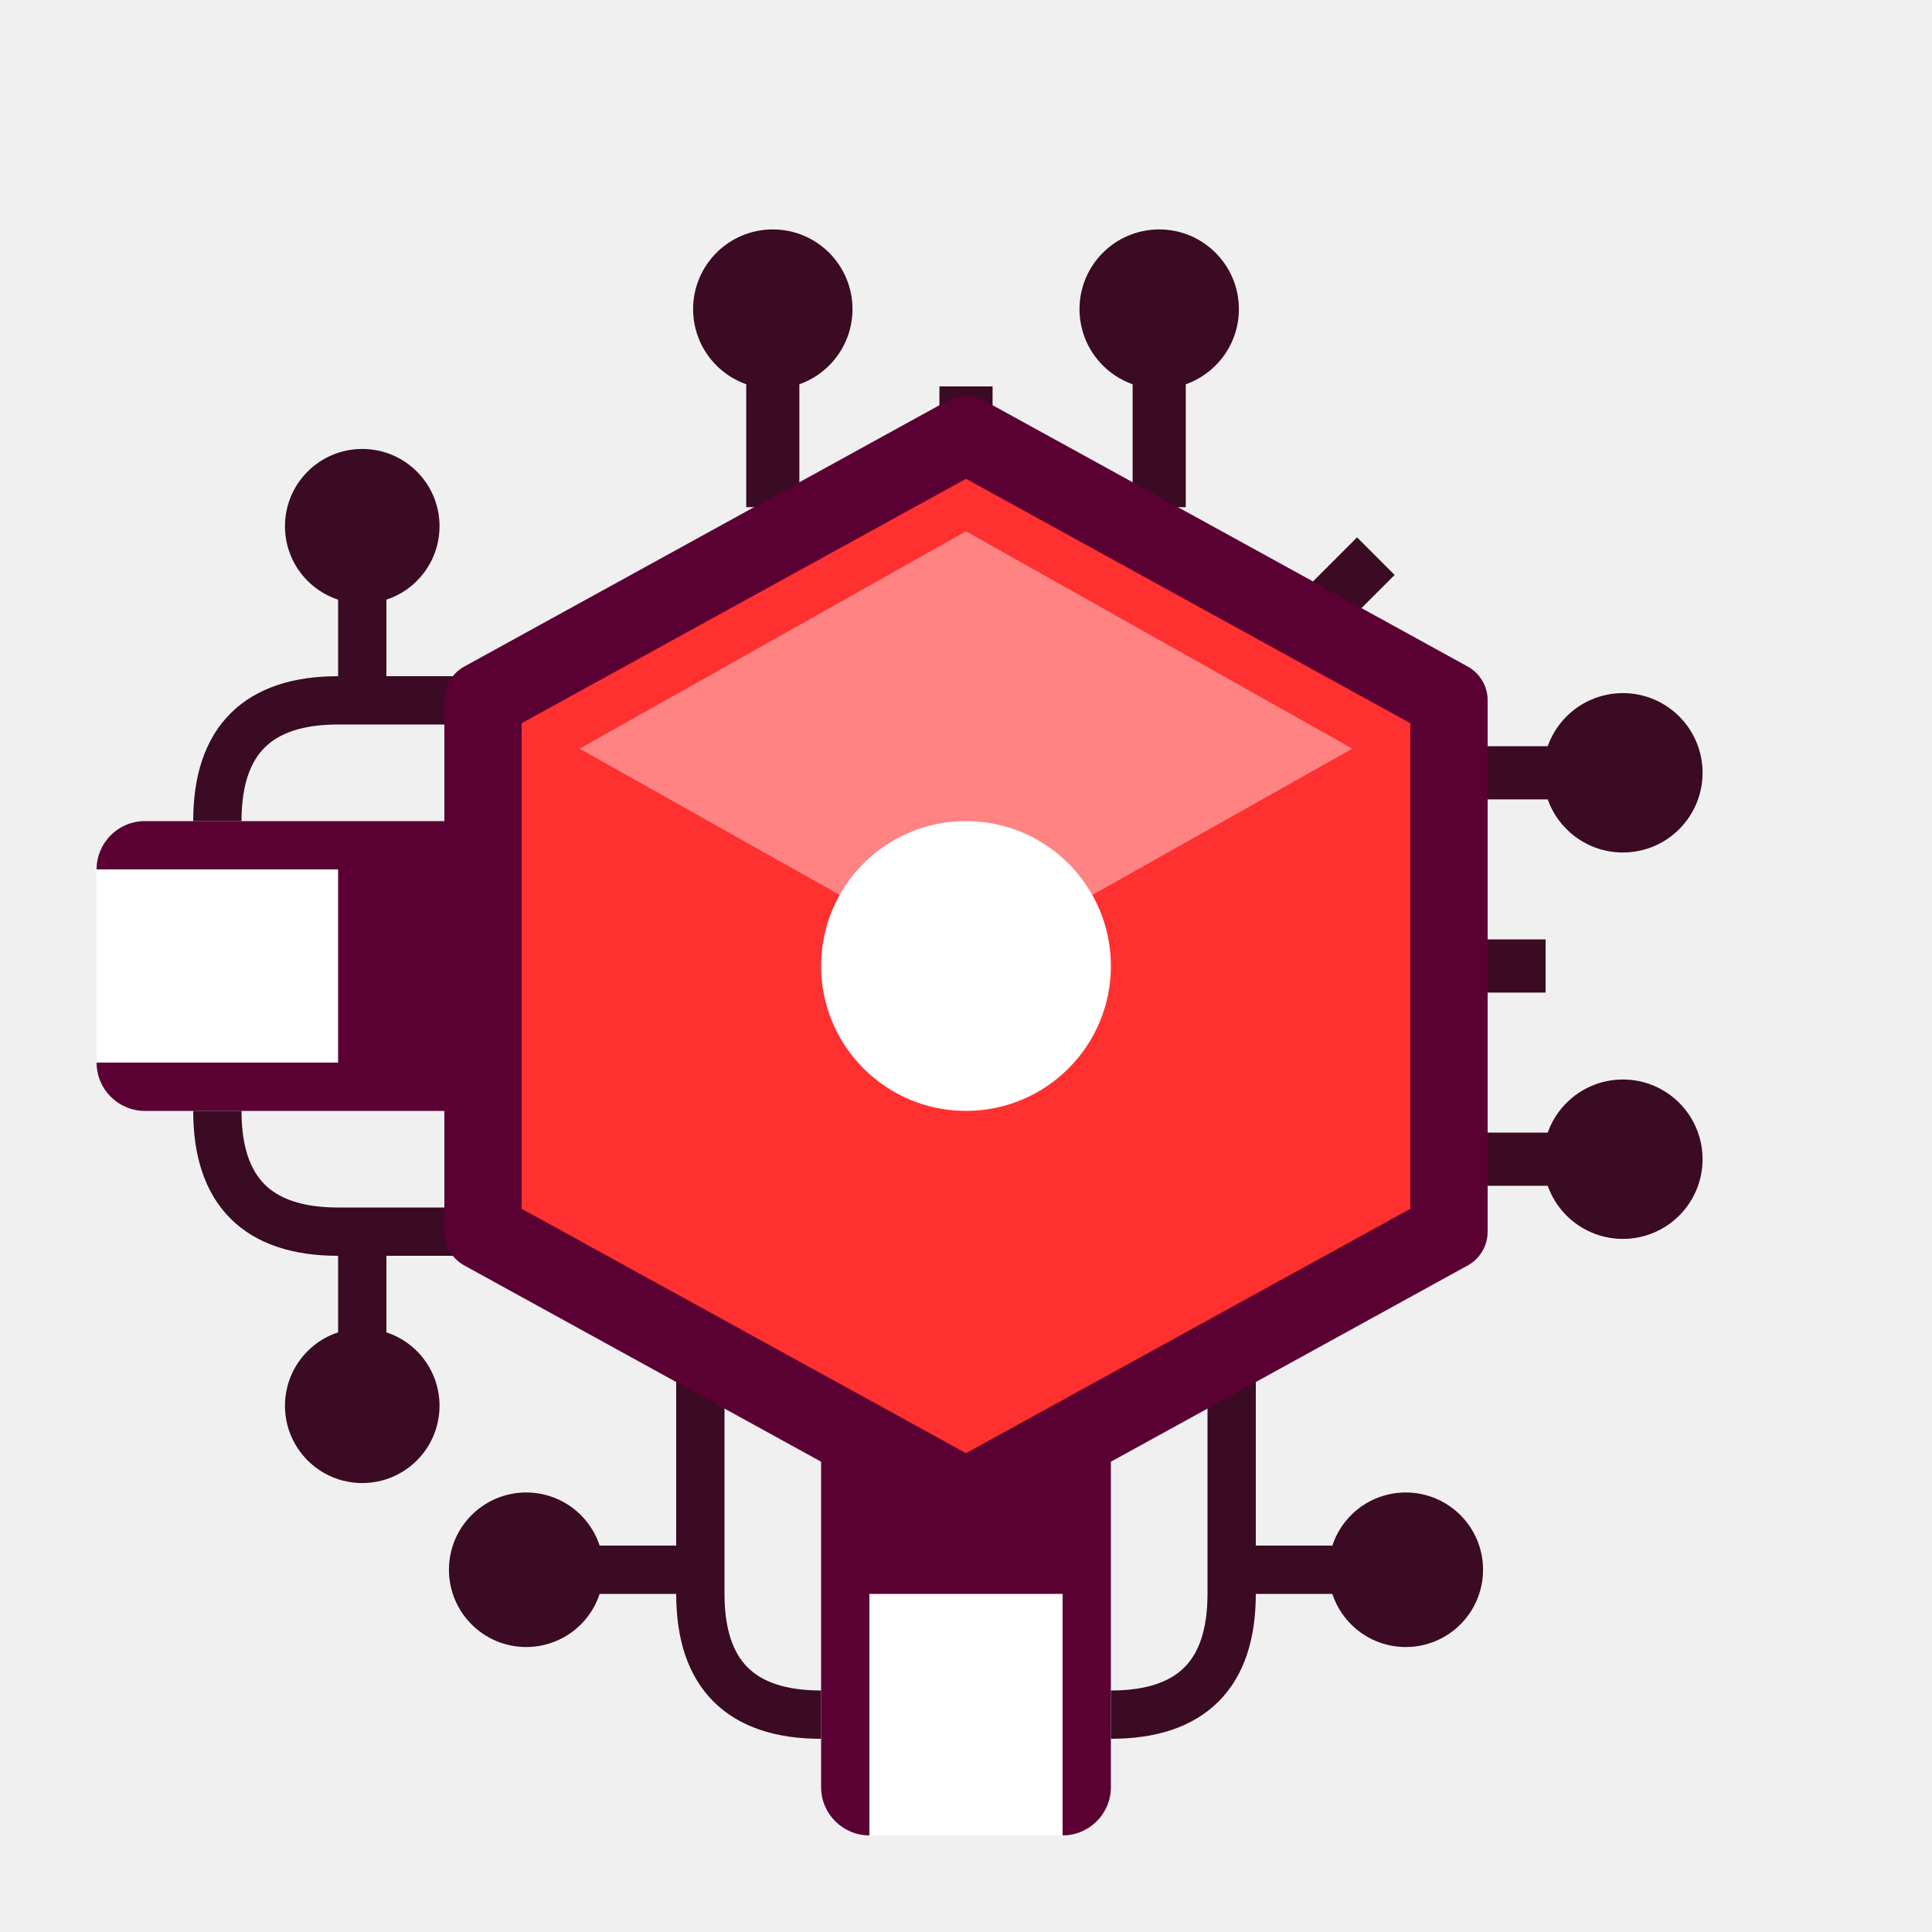
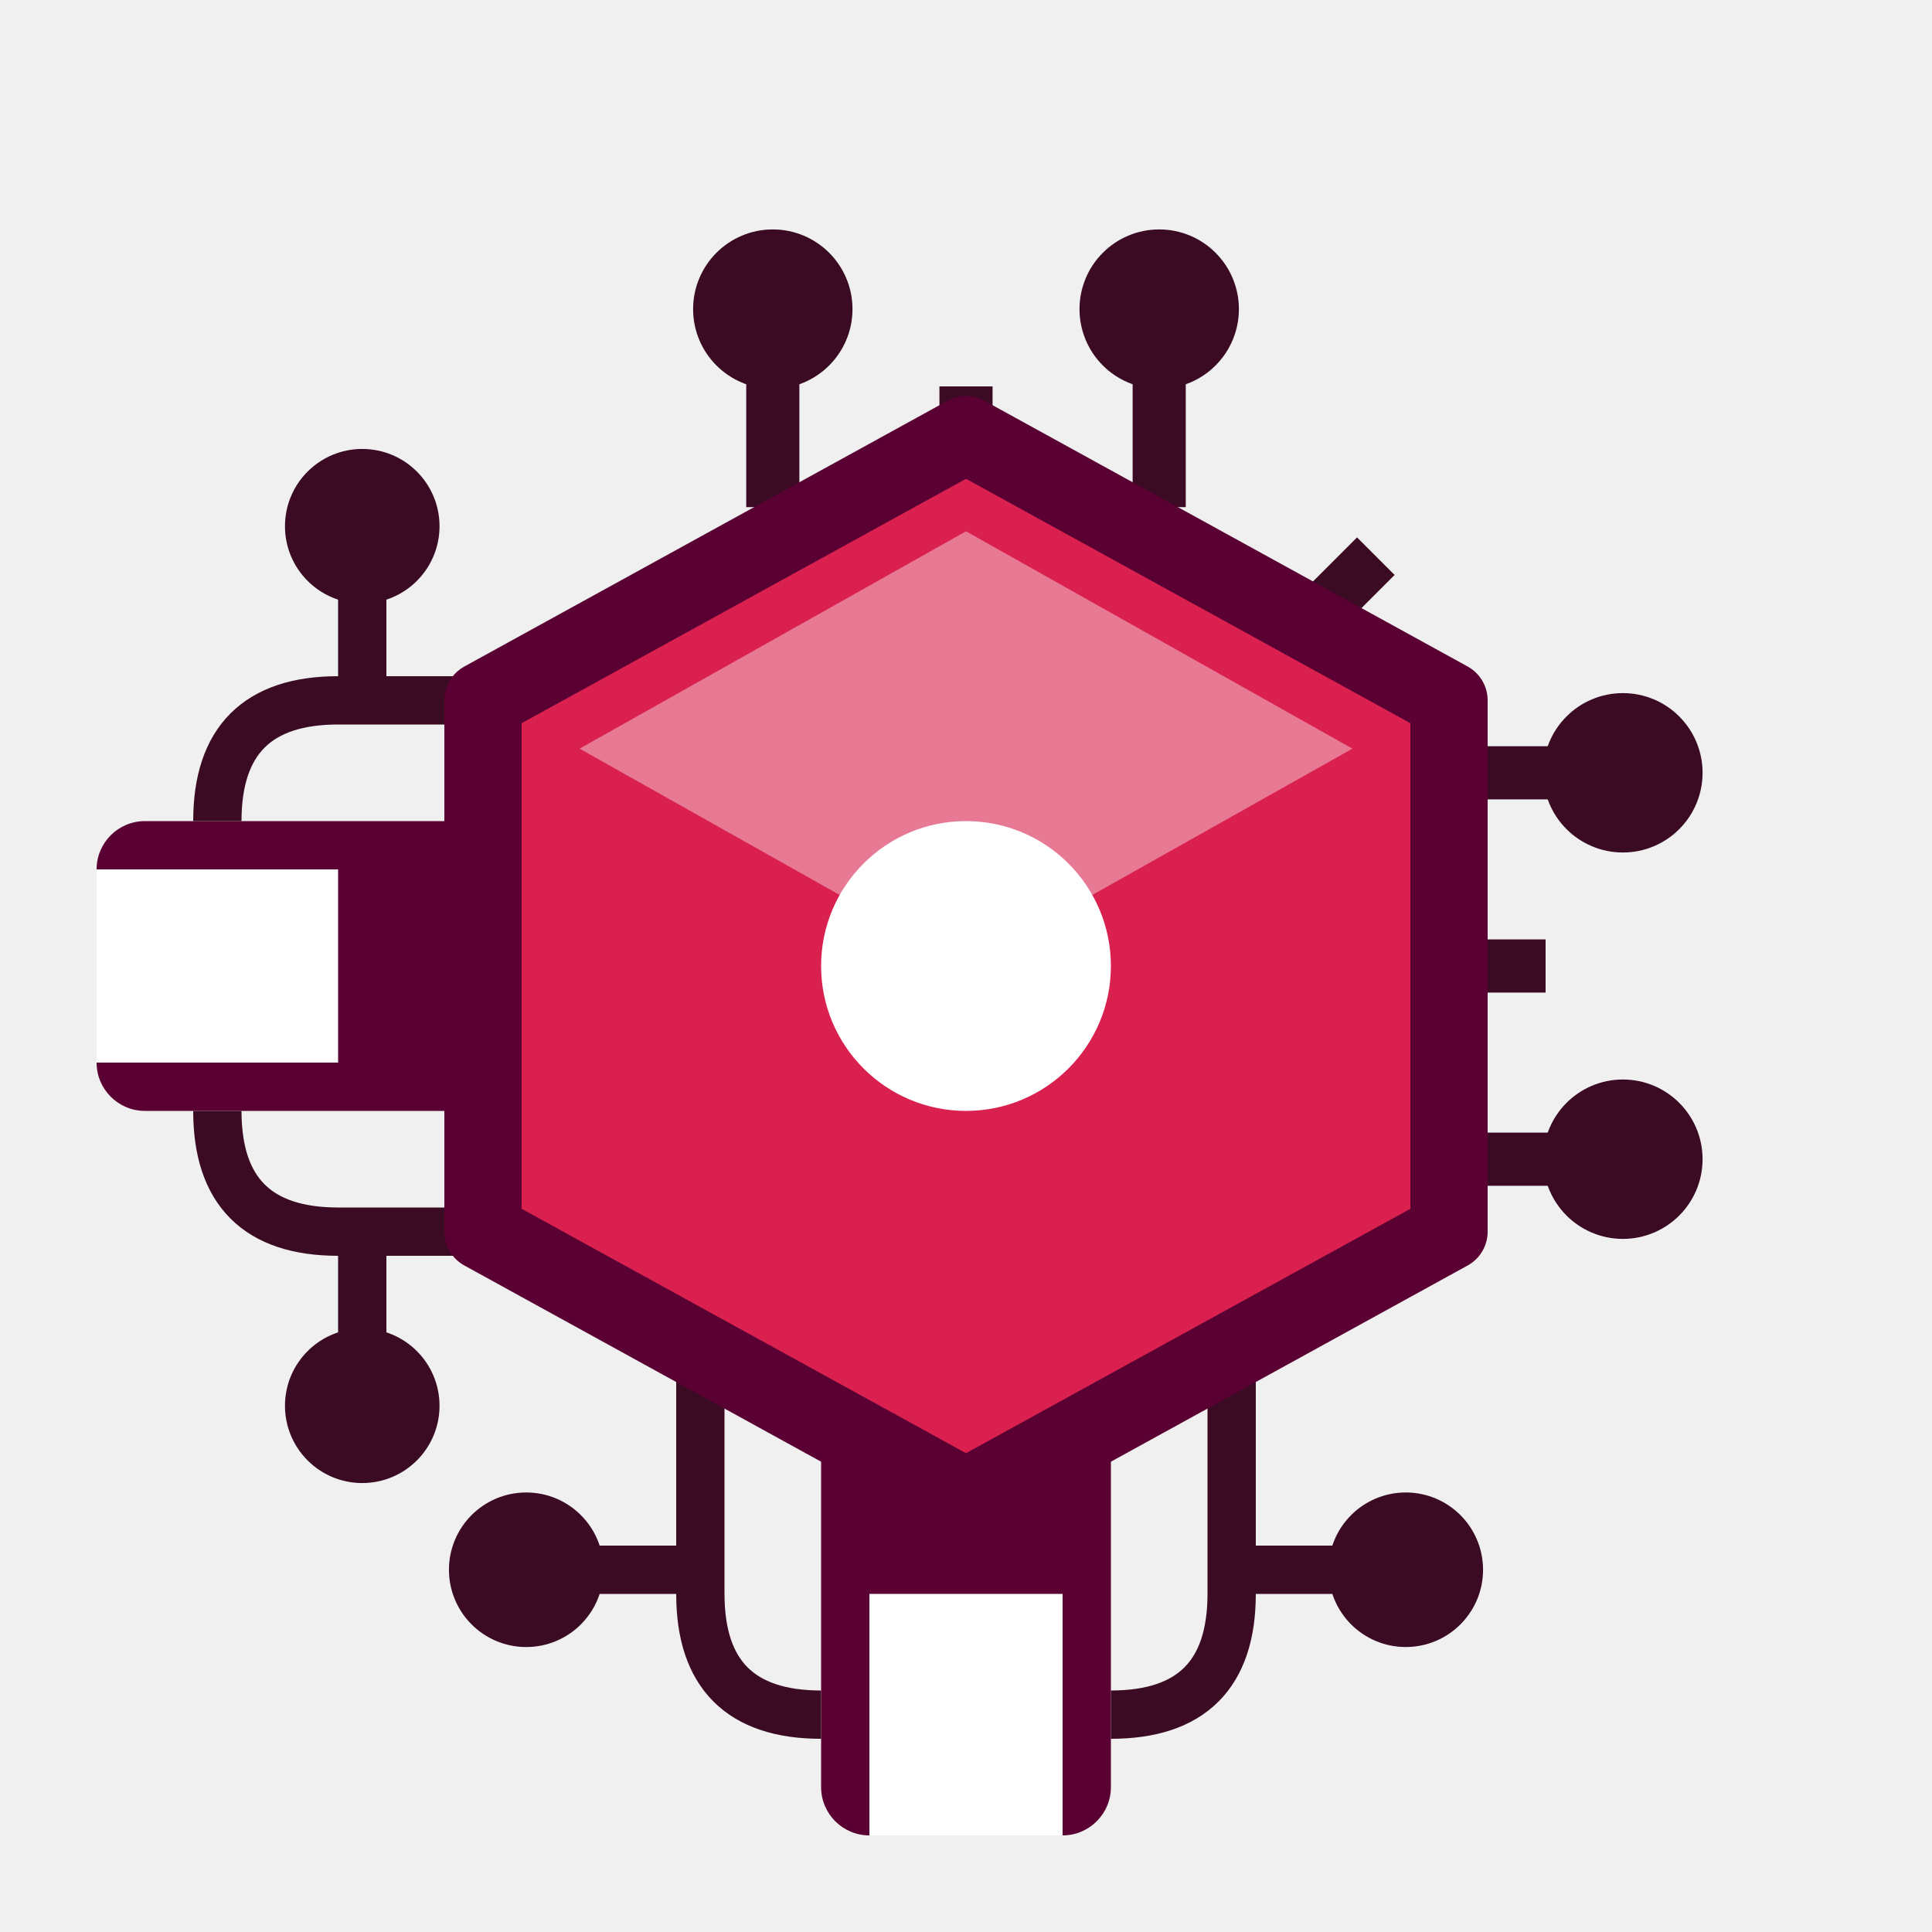
<svg xmlns="http://www.w3.org/2000/svg" viewBox="0 0 40 40" width="40" height="40" id="bug_SW">
  <g transform="rotate(180 20 20)">
    <rect x="17" y="2" width="6" height="12" rx="1" fill="#5a0033" />
    <rect x="18" y="2" width="4" height="5" fill="#ffffff" />
  </g>
  <g transform="rotate(180 20 20)" fill="none" stroke="#3a0b22" stroke-width="1">
    <path d="M14.5 14 L14.5 7 Q14.5 4.5 17 4.5" />
    <path d="M25.5 14 L25.5 7 Q25.5 4.5 23 4.5" />
  </g>
  <g transform="rotate(180 20 20)" stroke="#3a0b22" stroke-width="1" fill="#3a0b22">
    <line x1="25.5" y1="7.5" x2="28.5" y2="7.5" />
    <circle cx="29.105" cy="7.5" r="1.1" />
    <line x1="14.5" y1="7.5" x2="11.5" y2="7.5" />
    <circle cx="10.895" cy="7.5" r="1.1" />
  </g>
  <g transform="rotate(270 20 20)">
    <rect x="17" y="2" width="6" height="12" rx="1" fill="#5a0033" />
    <rect x="18" y="2" width="4" height="5" fill="#ffffff" />
  </g>
  <g transform="rotate(270 20 20)" fill="none" stroke="#3a0b22" stroke-width="1">
    <path d="M14.5 14 L14.5 7 Q14.5 4.5 17 4.5" />
    <path d="M25.5 14 L25.5 7 Q25.5 4.5 23 4.5" />
  </g>
  <g transform="rotate(270 20 20)" stroke="#3a0b22" stroke-width="1" fill="#3a0b22">
    <line x1="25.5" y1="7.5" x2="28.5" y2="7.5" />
    <circle cx="29.105" cy="7.5" r="1.1" />
    <line x1="14.5" y1="7.5" x2="11.5" y2="7.5" />
    <circle cx="10.895" cy="7.5" r="1.1" />
  </g>
  <g transform="rotate(0 20 20) translate(-4 0)" stroke="#3a0b22" stroke-width="1.1" fill="#3a0b22">
    <line x1="20" y1="10.5" x2="20" y2="7" />
    <circle cx="20" cy="6.4" r="1.1" />
  </g>
  <g transform="rotate(0 20 20) translate(0 0)" stroke="#3a0b22" stroke-width="1.1" fill="#3a0b22">
    <line x1="20" y1="10.5" x2="20" y2="8" />
  </g>
  <g transform="rotate(0 20 20) translate(4 0)" stroke="#3a0b22" stroke-width="1.1" fill="#3a0b22">
    <line x1="20" y1="10.5" x2="20" y2="7" />
    <circle cx="20" cy="6.4" r="1.1" />
  </g>
  <g transform="rotate(90 20 20) translate(-4 0)" stroke="#3a0b22" stroke-width="1.1" fill="#3a0b22">
    <line x1="20" y1="10.5" x2="20" y2="7" />
    <circle cx="20" cy="6.4" r="1.1" />
  </g>
  <g transform="rotate(90 20 20) translate(0 0)" stroke="#3a0b22" stroke-width="1.1" fill="#3a0b22">
    <line x1="20" y1="10.5" x2="20" y2="8" />
  </g>
  <g transform="rotate(90 20 20) translate(4 0)" stroke="#3a0b22" stroke-width="1.1" fill="#3a0b22">
    <line x1="20" y1="10.5" x2="20" y2="7" />
    <circle cx="20" cy="6.4" r="1.1" />
  </g>
  <g transform="rotate(45 20 20) translate(0 0)" stroke="#3a0b22" stroke-width="1.1" fill="#3a0b22">
    <line x1="20" y1="10.5" x2="20" y2="8" />
  </g>
-   <polygon points="20,9 30,14.5 30,25.5 20,31 10,25.5 10,14.5" fill="#ff3030" stroke="#5a0033" stroke-width="1.6" stroke-linejoin="round" />
+   <polygon points="20,9 30,14.5 30,25.5 20,31 10,25.5 10,14.5" fill="#d9204f" stroke="#5a0033" stroke-width="1.6" stroke-linejoin="round" />
  <polygon points="20,11 28,15.5 20,20 12,15.5" fill="rgba(255,255,255,.4)" />
  <circle cx="20" cy="20" r="3" fill="#ffffff" />
</svg>
